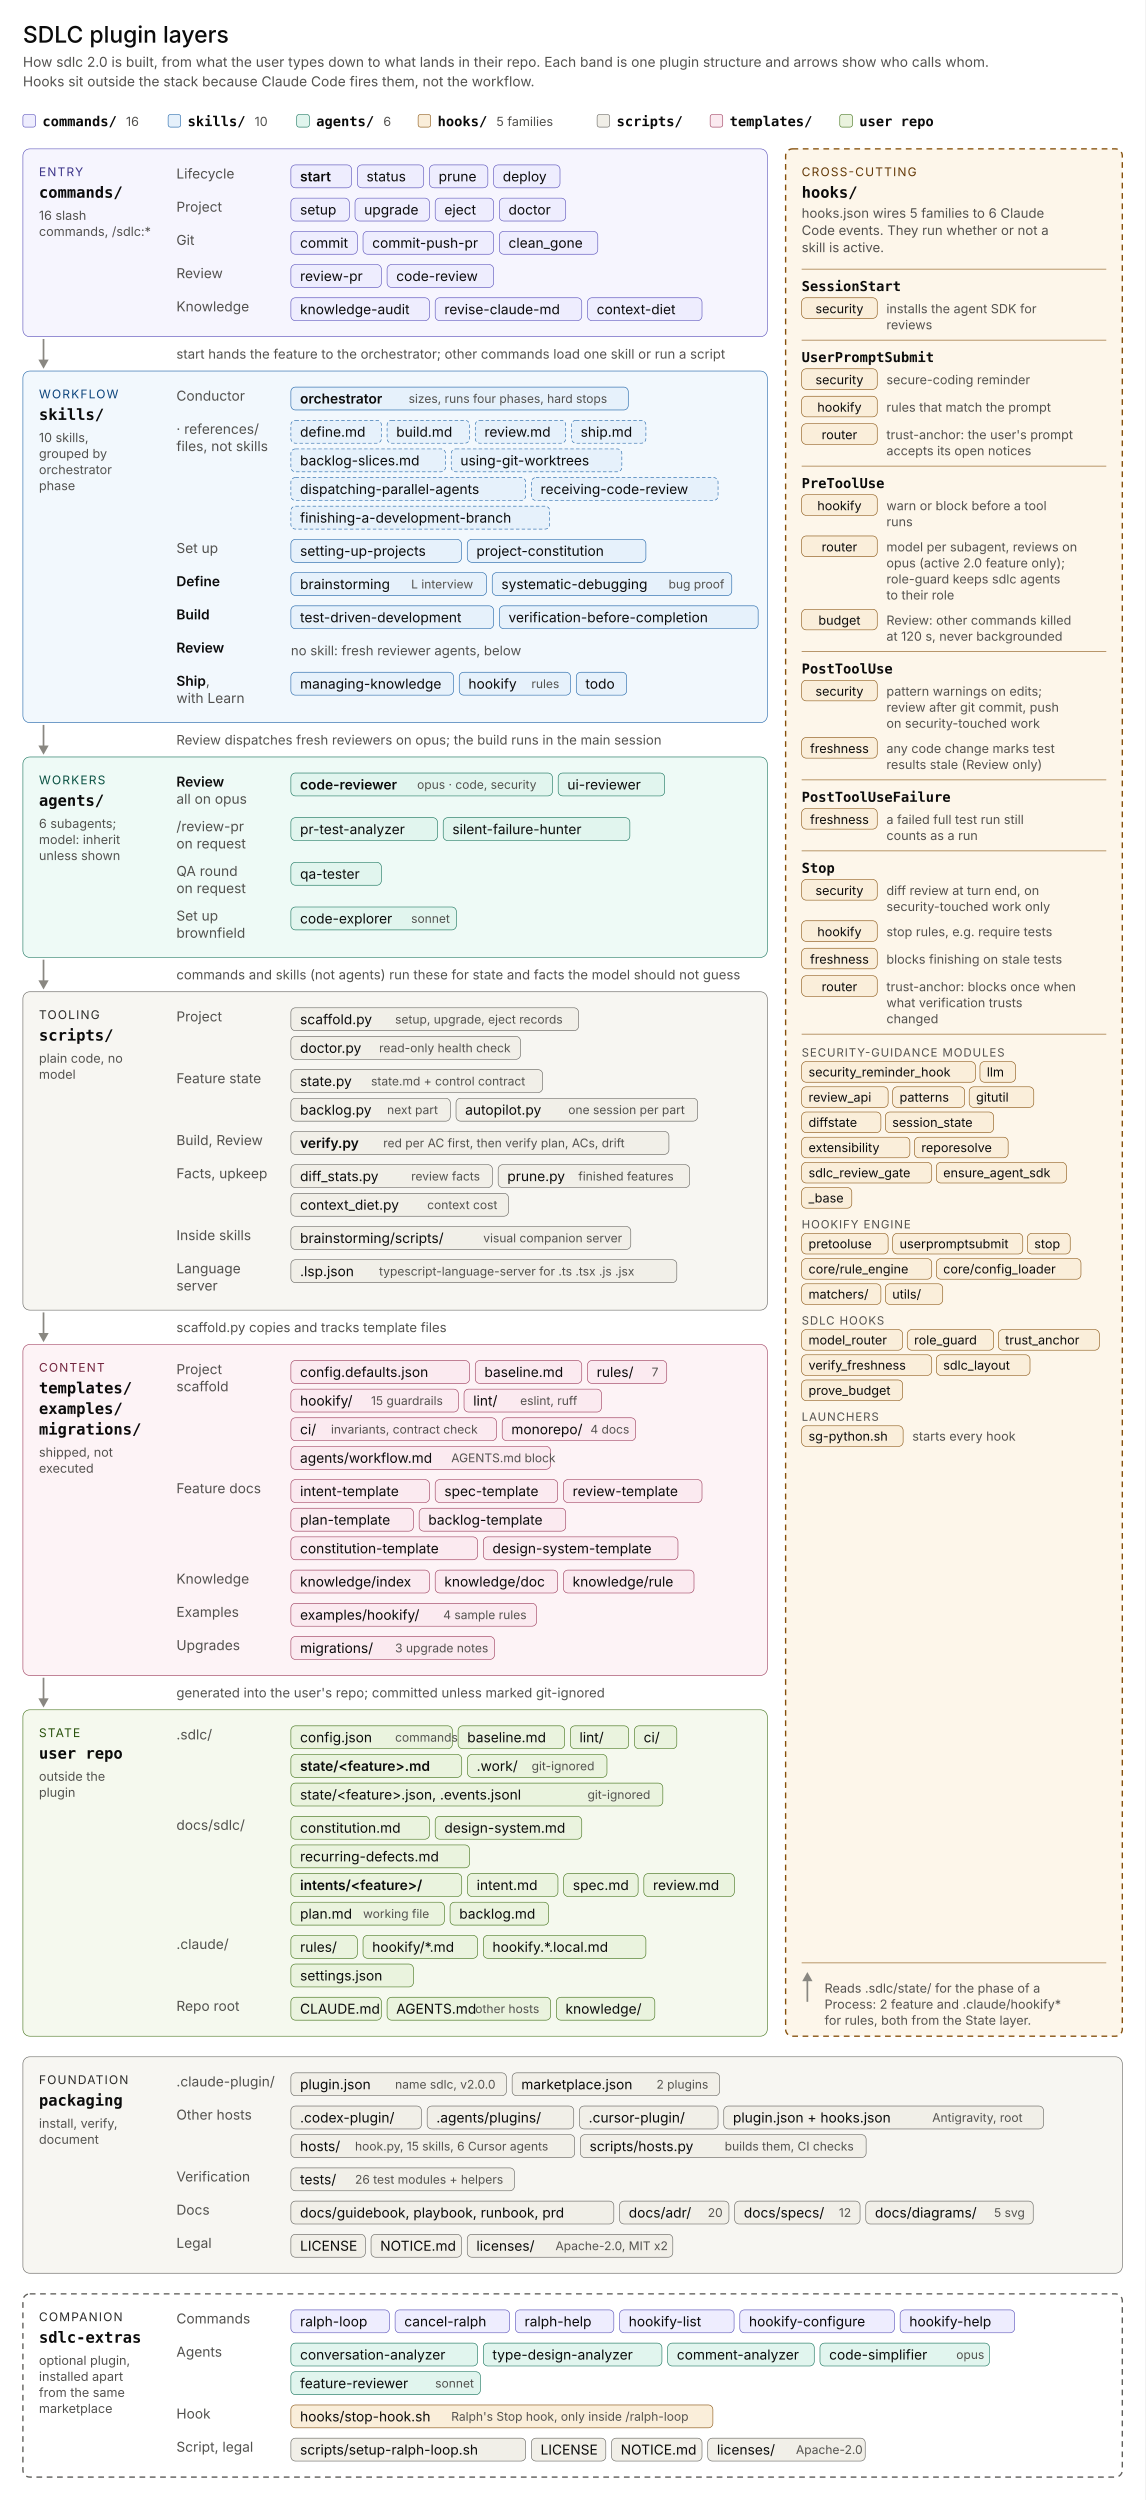
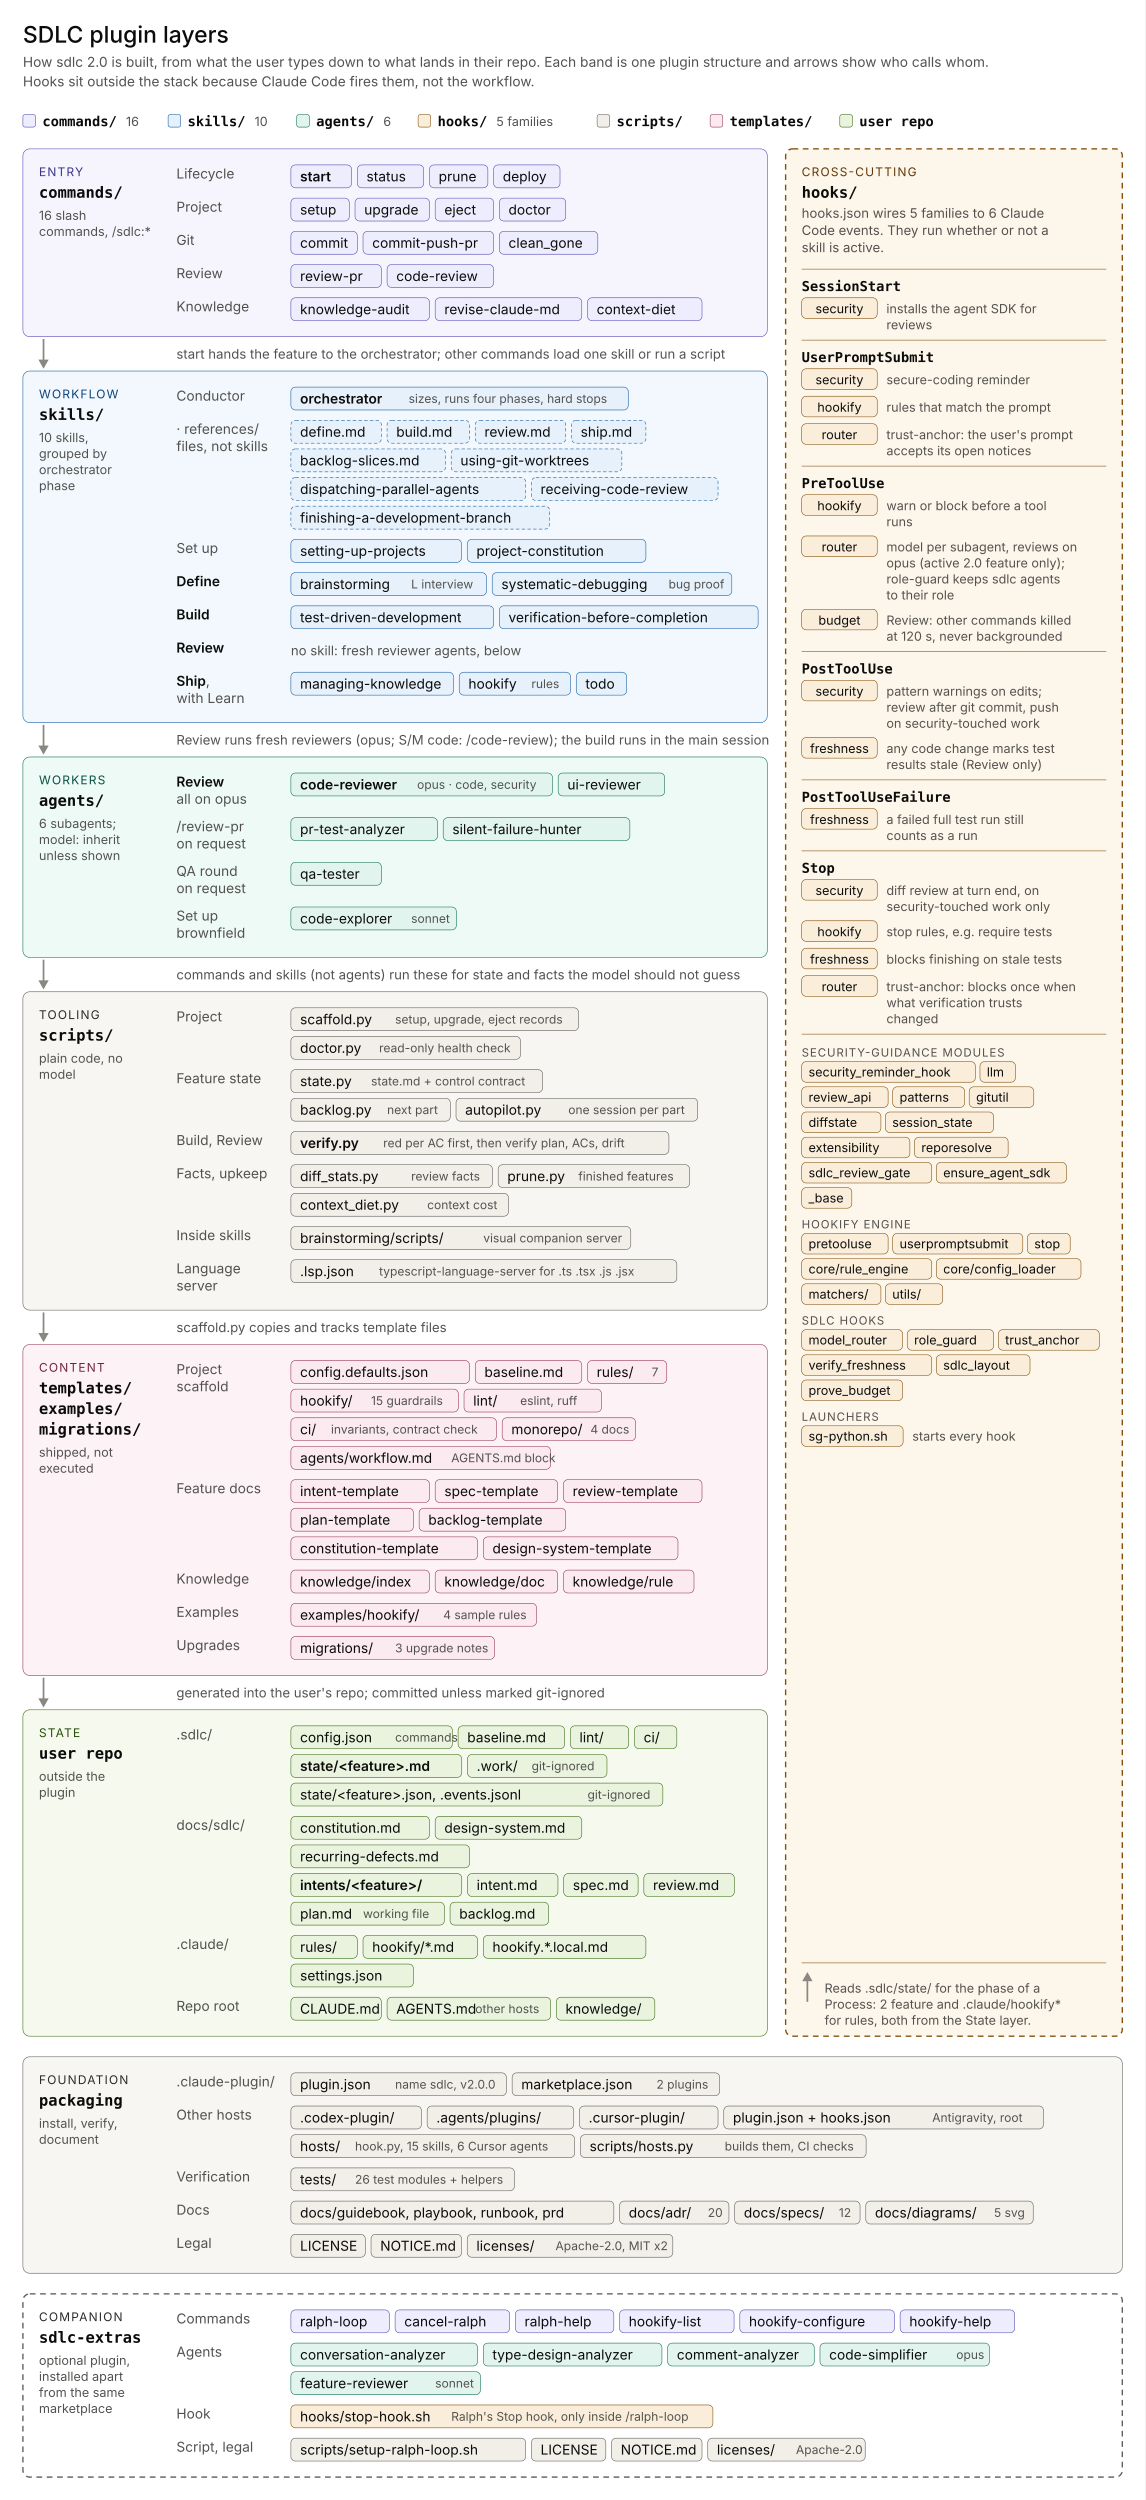
<svg xmlns="http://www.w3.org/2000/svg" width="100%" viewBox="0 0 1000 2183" role="img">
  <style>
text{font-family:anthropic-sans,-apple-system,"system-ui","Segoe UI",sans-serif;dominant-baseline:central;text-anchor:start}
.dir{font-family:ui-monospace,"SF Mono",Menlo,Consolas,monospace;font-weight:600}
.bg{fill:#ffffff}.tx{fill:#0b0b0b}.mu{fill:#52514e}
.a{stroke:#898781;stroke-width:1.5;fill:none}.af{fill:#898781}
rect{stroke-width:.5}.sep{stroke-width:.5}
.panel{fill:none;stroke-width:1.2;stroke-dasharray:5 4}
.cmd .bd{fill:#f6f5fe}.cmd .ch{fill:#eeedfe}.cmd .bd,.cmd .ch,.cmd .panel{stroke:#534ab7}.cmd .eb{fill:#3c3489}
.skill .bd{fill:#f2f8fd}.skill .ch{fill:#e6f1fb}.skill .bd,.skill .ch{stroke:#185fa5}.skill .eb{fill:#0c447c}
.agent .bd{fill:#eefaf6}.agent .ch{fill:#e1f5ee}.agent .bd,.agent .ch{stroke:#0f6e56}.agent .eb{fill:#085041}
.hook .ch{fill:#faeeda}.hook .ch,.hook .panel,.hook .sep{stroke:#854f0b}.hook .panel{fill:#fdf6ea}.hook .eb{fill:#633806}
.tool .bd{fill:#f7f6f2}.tool .ch{fill:#f1efe8}.tool .bd,.tool .ch{stroke:#5f5e5a}.tool .eb{fill:#2c2c2a}
.tool .panel{stroke:#5f5e5a}
.tmpl .bd{fill:#fdf3f6}.tmpl .ch{fill:#fbeaf0}.tmpl .bd,.tmpl .ch{stroke:#993556}.tmpl .eb{fill:#72243e}
.state .bd{fill:#f5f9ee}.state .ch{fill:#eaf3de}.state .bd,.state .ch{stroke:#3b6d11}.state .eb{fill:#27500a}
@media (prefers-color-scheme:dark){
.bg{fill:#1f1e1d}.tx{fill:#f0efea}.mu{fill:#aaa8a2}.a{stroke:#a09e96}.af{fill:#a09e96}
.cmd .bd{fill:#1d1b38}.cmd .ch{fill:#26244a}.cmd .bd,.cmd .ch,.cmd .panel{stroke:#a098f0}.cmd .eb{fill:#cecbfa}
.skill .bd{fill:#0c2036}.skill .ch{fill:#102a44}.skill .bd,.skill .ch{stroke:#6aa8e6}.skill .eb{fill:#b5d4f4}
.agent .bd{fill:#09271f}.agent .ch{fill:#0c3228}.agent .bd,.agent .ch{stroke:#5ac8a5}.agent .eb{fill:#aae6d4}
.hook .ch{fill:#3d2a10}.hook .ch,.hook .panel,.hook .sep{stroke:#e0a04c}.hook .panel{fill:#2f2010}.hook .eb{fill:#f5d9a8}
.tool .bd{fill:#232220}.tool .ch{fill:#2e2d2a}.tool .bd,.tool .ch{stroke:#a09e96}.tool .eb{fill:#d3d1c7}
.tool .panel{stroke:#a09e96}
.tmpl .bd{fill:#2e1520}.tmpl .ch{fill:#44192b}.tmpl .bd,.tmpl .ch{stroke:#e68aa8}.tmpl .eb{fill:#f4c0d1}
.state .bd{fill:#17240c}.state .ch{fill:#1f3310}.state .bd,.state .ch{stroke:#97c459}.state .eb{fill:#c0dd97}
}
</style>
  <rect class="bg" x="0" y="0" width="1000" height="2183" />
  <text class="tx" x="20" y="30" font-size="20" font-weight="500">SDLC plugin layers</text>
  <text class="mu" x="20" y="54" font-size="12">How sdlc 2.0 is built, from what the user types down to what lands in their repo. Each band is one plugin structure and arrows show who calls whom.</text>
  <text class="mu" x="20" y="71" font-size="12">Hooks sit outside the stack because Claude Code fires them, not the workflow.</text>
  <g class="cmd">
    <rect class="ch" x="20" y="100" width="11" height="11" rx="2" />
  </g>
  <text class="tx dir" x="37" y="106" font-size="12">commands/</text>
  <text class="mu" x="110" y="106" font-size="11">16</text>
  <g class="skill">
    <rect class="ch" x="146.8" y="100" width="11" height="11" rx="2" />
  </g>
  <text class="tx dir" x="163.8" y="106" font-size="12">skills/</text>
  <text class="mu" x="222.3" y="106" font-size="11">10</text>
  <g class="agent">
    <rect class="ch" x="259.1" y="100" width="11" height="11" rx="2" />
  </g>
  <text class="tx dir" x="276.1" y="106" font-size="12">agents/</text>
  <text class="mu" x="334.7" y="106" font-size="11">6</text>
  <g class="hook">
    <rect class="ch" x="365.1" y="100" width="11" height="11" rx="2" />
  </g>
  <text class="tx dir" x="382.1" y="106" font-size="12">hooks/</text>
  <text class="mu" x="433.4" y="106" font-size="11">5 families</text>
  <g class="tool">
    <rect class="ch" x="521.4" y="100" width="11" height="11" rx="2" />
  </g>
  <text class="tx dir" x="538.4" y="106" font-size="12">scripts/</text>
  <g class="tmpl">
    <rect class="ch" x="620.1" y="100" width="11" height="11" rx="2" />
  </g>
  <text class="tx dir" x="637.1" y="106" font-size="12">templates/</text>
  <g class="state">
    <rect class="ch" x="733.3" y="100" width="11" height="11" rx="2" />
  </g>
  <text class="tx dir" x="750.3" y="106" font-size="12">user repo</text>
  <g class="cmd">
    <rect class="bd" x="20" y="130" width="650" height="164" rx="6" />
    <text class="eb" x="34" y="150" font-size="10.5" letter-spacing="1">ENTRY</text>
    <text class="dir tx" x="34" y="168" font-size="13.5">commands/</text>
    <text class="mu" x="34" y="188" font-size="11">16 slash</text>
    <text class="mu" x="34" y="202" font-size="11">commands, /sdlc:*</text>
    <text class="mu" x="154" y="151.5" font-size="12">Lifecycle</text>
    <rect class="ch" x="254" y="144" width="53" height="20" rx="4" stroke-width="1.2" />
    <text class="tx" x="262" y="154" font-size="12" font-weight="600">start</text>
    <rect class="ch" x="312" y="144" width="58" height="20" rx="4" />
    <text class="tx" x="320" y="154" font-size="12">status</text>
    <rect class="ch" x="375" y="144" width="51" height="20" rx="4" />
    <text class="tx" x="383" y="154" font-size="12">prune</text>
    <rect class="ch" x="431" y="144" width="58" height="20" rx="4" />
    <text class="tx" x="439" y="154" font-size="12">deploy</text>
    <text class="mu" x="154" y="180.5" font-size="12">Project</text>
    <rect class="ch" x="254" y="173" width="51" height="20" rx="4" />
    <text class="tx" x="262" y="183" font-size="12">setup</text>
    <rect class="ch" x="310" y="173" width="65" height="20" rx="4" />
    <text class="tx" x="318" y="183" font-size="12">upgrade</text>
    <rect class="ch" x="380" y="173" width="51" height="20" rx="4" />
    <text class="tx" x="388" y="183" font-size="12">eject</text>
    <rect class="ch" x="436" y="173" width="58" height="20" rx="4" />
    <text class="tx" x="444" y="183" font-size="12">doctor</text>
    <text class="mu" x="154" y="209.5" font-size="12">Git</text>
    <rect class="ch" x="254" y="202" width="58" height="20" rx="4" />
    <text class="tx" x="262" y="212" font-size="12">commit</text>
    <rect class="ch" x="317" y="202" width="114" height="20" rx="4" />
    <text class="tx" x="325" y="212" font-size="12">commit-push-pr</text>
    <rect class="ch" x="436" y="202" width="86" height="20" rx="4" />
    <text class="tx" x="444" y="212" font-size="12">clean_gone</text>
    <text class="mu" x="154" y="238.5" font-size="12">Review</text>
    <rect class="ch" x="254" y="231" width="79" height="20" rx="4" />
    <text class="tx" x="262" y="241" font-size="12">review-pr</text>
    <rect class="ch" x="338" y="231" width="93" height="20" rx="4" />
    <text class="tx" x="346" y="241" font-size="12">code-review</text>
    <text class="mu" x="154" y="267.5" font-size="12">Knowledge</text>
    <rect class="ch" x="254" y="260" width="121" height="20" rx="4" />
    <text class="tx" x="262" y="270" font-size="12">knowledge-audit</text>
    <rect class="ch" x="380" y="260" width="128" height="20" rx="4" />
    <text class="tx" x="388" y="270" font-size="12">revise-claude-md</text>
    <rect class="ch" x="513" y="260" width="100" height="20" rx="4" />
    <text class="tx" x="521" y="270" font-size="12">context-diet</text>
  </g>
  <line class="a" x1="38" y1="296" x2="38" y2="315" />
  <polygon class="af" points="33.5,314 42.5,314 38,322" />
  <text class="mu" x="154" y="309" font-size="11.5">start hands the feature to the orchestrator; other commands load one skill or run a script</text>
  <g class="skill">
    <rect class="bd" x="20" y="324" width="650" height="307" rx="6" />
    <text class="eb" x="34" y="344" font-size="10.5" letter-spacing="1">WORKFLOW</text>
    <text class="dir tx" x="34" y="362" font-size="13.5">skills/</text>
    <text class="mu" x="34" y="382" font-size="11">10 skills,</text>
    <text class="mu" x="34" y="396" font-size="11">grouped by</text>
    <text class="mu" x="34" y="410" font-size="11">orchestrator</text>
    <text class="mu" x="34" y="424" font-size="11">phase</text>
    <text class="mu" x="154" y="345.5" font-size="12">Conductor</text>
    <rect class="ch" x="254" y="338" width="294.6" height="20" rx="4" stroke-width="1.2" />
    <text class="tx" x="262" y="348" font-size="12" font-weight="600">orchestrator</text>
    <text class="mu" x="356.8" y="348" font-size="10.5">sizes, runs four phases, hard stops</text>
    <text class="mu" x="154" y="374.5" font-size="12">· references/</text>
    <text class="mu" x="154" y="389.5" font-size="12">files, not skills</text>
    <rect class="ch" x="254" y="367" width="79" height="20" rx="4" stroke-dasharray="3 2" />
    <text class="tx" x="262" y="377" font-size="12">define.md</text>
    <rect class="ch" x="338" y="367" width="72" height="20" rx="4" stroke-dasharray="3 2" />
    <text class="tx" x="346" y="377" font-size="12">build.md</text>
    <rect class="ch" x="415" y="367" width="79" height="20" rx="4" stroke-dasharray="3 2" />
    <text class="tx" x="423" y="377" font-size="12">review.md</text>
    <rect class="ch" x="499" y="367" width="65" height="20" rx="4" stroke-dasharray="3 2" />
    <text class="tx" x="507" y="377" font-size="12">ship.md</text>
    <rect class="ch" x="254" y="392" width="135" height="20" rx="4" stroke-dasharray="3 2" />
    <text class="tx" x="262" y="402" font-size="12">backlog-slices.md</text>
    <rect class="ch" x="394" y="392" width="149" height="20" rx="4" stroke-dasharray="3 2" />
    <text class="tx" x="402" y="402" font-size="12">using-git-worktrees</text>
    <rect class="ch" x="254" y="417" width="205" height="20" rx="4" stroke-dasharray="3 2" />
    <text class="tx" x="262" y="427" font-size="12">dispatching-parallel-agents</text>
    <rect class="ch" x="464" y="417" width="163" height="20" rx="4" stroke-dasharray="3 2" />
    <text class="tx" x="472" y="427" font-size="12">receiving-code-review</text>
    <rect class="ch" x="254" y="442" width="226" height="20" rx="4" stroke-dasharray="3 2" />
    <text class="tx" x="262" y="452" font-size="12">finishing-a-development-branch</text>
    <text class="mu" x="154" y="478.5" font-size="12">Set up</text>
    <rect class="ch" x="254" y="471" width="149" height="20" rx="4" />
    <text class="tx" x="262" y="481" font-size="12">setting-up-projects</text>
    <rect class="ch" x="408" y="471" width="156" height="20" rx="4" />
    <text class="tx" x="416" y="481" font-size="12">project-constitution</text>
    <text class="mu" x="154" y="507.5" font-size="12">
      <tspan class="tx" font-weight="600">Define</tspan>
    </text>
    <rect class="ch" x="254" y="500" width="170.8" height="20" rx="4" />
    <text class="tx" x="262" y="510" font-size="12">brainstorming</text>
    <text class="mu" x="359" y="510" font-size="10.5">L interview</text>
    <rect class="ch" x="429.8" y="500" width="209.2" height="20" rx="4" />
    <text class="tx" x="437.8" y="510" font-size="12">systematic-debugging</text>
    <text class="mu" x="583.8" y="510" font-size="10.5">bug proof</text>
    <text class="mu" x="154" y="536.5" font-size="12">
      <tspan class="tx" font-weight="600">Build</tspan>
    </text>
    <rect class="ch" x="254" y="529" width="177" height="20" rx="4" />
    <text class="tx" x="262" y="539" font-size="12">test-driven-development</text>
    <rect class="ch" x="436" y="529" width="226" height="20" rx="4" />
    <text class="tx" x="444" y="539" font-size="12">verification-before-completion</text>
    <text class="mu" x="154" y="565.5" font-size="12">
      <tspan class="tx" font-weight="600">Review</tspan>
    </text>
    <text class="mu" x="254" y="568" font-size="11.5">no skill: fresh reviewer agents, below</text>
    <text class="mu" x="154" y="594.5" font-size="12">
      <tspan class="tx" font-weight="600">Ship</tspan>,</text>
    <text class="mu" x="154" y="609.5" font-size="12">with Learn</text>
    <rect class="ch" x="254" y="587" width="142" height="20" rx="4" />
    <text class="tx" x="262" y="597" font-size="12">managing-knowledge</text>
    <rect class="ch" x="401" y="587" width="97.2" height="20" rx="4" />
    <text class="tx" x="409" y="597" font-size="12">hookify</text>
    <text class="mu" x="464" y="597" font-size="10.5">rules</text>
    <rect class="ch" x="503.2" y="587" width="44" height="20" rx="4" />
    <text class="tx" x="511.2" y="597" font-size="12">todo</text>
  </g>
  <line class="a" x1="38" y1="633" x2="38" y2="652" />
  <polygon class="af" points="33.5,651 42.5,651 38,659" />
-   <text class="mu" x="154" y="646" font-size="11.5">Review dispatches fresh reviewers on opus; the build runs in the main session</text>
+   <text class="mu" x="154" y="646" font-size="11.5">Review runs fresh reviewers (opus; S/M code: /code-review); the build runs in the main session</text>
  <g class="agent">
    <rect class="bd" x="20" y="661" width="650" height="175" rx="6" />
    <text class="eb" x="34" y="681" font-size="10.5" letter-spacing="1">WORKERS</text>
    <text class="dir tx" x="34" y="699" font-size="13.5">agents/</text>
    <text class="mu" x="34" y="719" font-size="11">6 subagents;</text>
    <text class="mu" x="34" y="733" font-size="11">model: inherit</text>
    <text class="mu" x="34" y="747" font-size="11">unless shown</text>
    <text class="mu" x="154" y="682.5" font-size="12">
      <tspan class="tx" font-weight="600">Review</tspan>
    </text>
    <text class="mu" x="154" y="697.5" font-size="12">all on opus</text>
    <rect class="ch" x="254" y="675" width="228.4" height="20" rx="4" stroke-width="1.2" />
    <text class="tx" x="262" y="685" font-size="12" font-weight="600">code-reviewer</text>
    <text class="mu" x="364.2" y="685" font-size="10.5">opus · code, security</text>
    <rect class="ch" x="487.4" y="675" width="93" height="20" rx="4" />
    <text class="tx" x="495.4" y="685" font-size="12">ui-reviewer</text>
    <text class="mu" x="154" y="721.5" font-size="12">/review-pr</text>
    <text class="mu" x="154" y="736.5" font-size="12">on request</text>
    <rect class="ch" x="254" y="714" width="128" height="20" rx="4" />
    <text class="tx" x="262" y="724" font-size="12">pr-test-analyzer</text>
    <rect class="ch" x="387" y="714" width="163" height="20" rx="4" />
    <text class="tx" x="395" y="724" font-size="12">silent-failure-hunter</text>
    <text class="mu" x="154" y="760.5" font-size="12">QA round</text>
    <text class="mu" x="154" y="775.5" font-size="12">on request</text>
    <rect class="ch" x="254" y="753" width="79" height="20" rx="4" />
    <text class="tx" x="262" y="763" font-size="12">qa-tester</text>
    <text class="mu" x="154" y="799.5" font-size="12">Set up</text>
    <text class="mu" x="154" y="814.5" font-size="12">brownfield</text>
    <rect class="ch" x="254" y="792" width="144.5" height="20" rx="4" />
    <text class="tx" x="262" y="802" font-size="12">code-explorer</text>
    <text class="mu" x="359" y="802" font-size="10.5">sonnet</text>
  </g>
  <line class="a" x1="38" y1="838" x2="38" y2="857" />
  <polygon class="af" points="33.5,856 42.5,856 38,864" />
  <text class="mu" x="154" y="851" font-size="11.5">commands and skills (not agents) run these for state and facts the model should not guess</text>
  <g class="tool">
    <rect class="bd" x="20" y="866" width="650" height="278" rx="6" />
    <text class="eb" x="34" y="886" font-size="10.5" letter-spacing="1">TOOLING</text>
    <text class="dir tx" x="34" y="904" font-size="13.5">scripts/</text>
    <text class="mu" x="34" y="924" font-size="11">plain code, no</text>
    <text class="mu" x="34" y="938" font-size="11">model</text>
    <text class="mu" x="154" y="887.5" font-size="12">Project</text>
    <rect class="ch" x="254" y="880" width="251.2" height="20" rx="4" />
    <text class="tx" x="262" y="890" font-size="12">scaffold.py</text>
    <text class="mu" x="345" y="890" font-size="10.5">setup, upgrade, eject records</text>
    <rect class="ch" x="254" y="905" width="200.5" height="20" rx="4" />
    <text class="tx" x="262" y="915" font-size="12">doctor.py</text>
    <text class="mu" x="331" y="915" font-size="10.5">read-only health check</text>
    <text class="mu" x="154" y="941.5" font-size="12">Feature state</text>
    <rect class="ch" x="254" y="934" width="219.8" height="20" rx="4" />
    <text class="tx" x="262" y="944" font-size="12">state.py</text>
    <text class="mu" x="324" y="944" font-size="10.5">state.md + control contract</text>
    <rect class="ch" x="254" y="959" width="139.2" height="20" rx="4" />
    <text class="tx" x="262" y="969" font-size="12">backlog.py</text>
    <text class="mu" x="338" y="969" font-size="10.5">next part</text>
    <rect class="ch" x="398.2" y="959" width="211" height="20" rx="4" />
    <text class="tx" x="406.2" y="969" font-size="12">autopilot.py</text>
    <text class="mu" x="496.2" y="969" font-size="10.5">one session per part</text>
    <text class="mu" x="154" y="995.5" font-size="12">Build, Review</text>
    <rect class="ch" x="254" y="988" width="330.1" height="20" rx="4" stroke-width="1.2" />
    <text class="tx" x="262" y="998" font-size="12" font-weight="600">verify.py</text>
    <text class="mu" x="334.6" y="998" font-size="10.5">red per AC first, then verify plan, ACs, drift</text>
    <text class="mu" x="154" y="1024.5" font-size="12">Facts, upkeep</text>
    <rect class="ch" x="254" y="1017" width="176" height="20" rx="4" />
    <text class="tx" x="262" y="1027" font-size="12">diff_stats.py</text>
    <text class="mu" x="359" y="1027" font-size="10.5">review facts</text>
    <rect class="ch" x="435" y="1017" width="167.2" height="20" rx="4" />
    <text class="tx" x="443" y="1027" font-size="12">prune.py</text>
    <text class="mu" x="505" y="1027" font-size="10.5">finished features</text>
    <rect class="ch" x="254" y="1042" width="190" height="20" rx="4" />
    <text class="tx" x="262" y="1052" font-size="12">context_diet.py</text>
    <text class="mu" x="373" y="1052" font-size="10.5">context cost</text>
    <text class="mu" x="154" y="1078.5" font-size="12">Inside skills</text>
    <rect class="ch" x="254" y="1071" width="296.8" height="20" rx="4" />
    <text class="tx" x="262" y="1081" font-size="12">brainstorming/scripts/</text>
    <text class="mu" x="422" y="1081" font-size="10.5">visual companion server</text>
    <text class="mu" x="154" y="1107.5" font-size="12">Language</text>
    <text class="mu" x="154" y="1122.5" font-size="12">server</text>
    <rect class="ch" x="254" y="1100" width="337" height="20" rx="4" />
    <text class="tx" x="262" y="1110" font-size="12">.lsp.json</text>
    <text class="mu" x="331" y="1110" font-size="10.5">typescript-language-server for .ts .tsx .js .jsx</text>
  </g>
  <line class="a" x1="38" y1="1146" x2="38" y2="1165" />
  <polygon class="af" points="33.5,1164 42.5,1164 38,1172" />
  <text class="mu" x="154" y="1159" font-size="11.5">scaffold.py copies and tracks template files</text>
  <g class="tmpl">
    <rect class="bd" x="20" y="1174" width="650" height="289" rx="6" />
    <text class="eb" x="34" y="1194" font-size="10.5" letter-spacing="1">CONTENT</text>
    <text class="dir tx" x="34" y="1212" font-size="13.5">templates/</text>
    <text class="dir tx" x="34" y="1230" font-size="13.5">examples/</text>
    <text class="dir tx" x="34" y="1248" font-size="13.5">migrations/</text>
    <text class="mu" x="34" y="1268" font-size="11">shipped, not</text>
    <text class="mu" x="34" y="1282" font-size="11">executed</text>
    <text class="mu" x="154" y="1195.5" font-size="12">Project</text>
    <text class="mu" x="154" y="1210.5" font-size="12">scaffold</text>
    <rect class="ch" x="254" y="1188" width="156" height="20" rx="4" />
    <text class="tx" x="262" y="1198" font-size="12">config.defaults.json</text>
    <rect class="ch" x="415" y="1188" width="93" height="20" rx="4" />
    <text class="tx" x="423" y="1198" font-size="12">baseline.md</text>
    <rect class="ch" x="513" y="1188" width="69.2" height="20" rx="4" />
    <text class="tx" x="521" y="1198" font-size="12">rules/</text>
    <text class="mu" x="569" y="1198" font-size="10.5">7</text>
    <rect class="ch" x="254" y="1213" width="146.2" height="20" rx="4" />
    <text class="tx" x="262" y="1223" font-size="12">hookify/</text>
    <text class="mu" x="324" y="1223" font-size="10.5">15 guardrails</text>
    <rect class="ch" x="405.2" y="1213" width="120" height="20" rx="4" />
    <text class="tx" x="413.2" y="1223" font-size="12">lint/</text>
    <text class="mu" x="454.2" y="1223" font-size="10.5">eslint, ruff</text>
    <rect class="ch" x="254" y="1238" width="179.5" height="20" rx="4" />
    <text class="tx" x="262" y="1248" font-size="12">ci/</text>
    <text class="mu" x="289" y="1248" font-size="10.5">invariants, contract check</text>
    <rect class="ch" x="438.5" y="1238" width="116.5" height="20" rx="4" />
    <text class="tx" x="446.5" y="1248" font-size="12">monorepo/</text>
    <text class="mu" x="515.5" y="1248" font-size="10.5">4 docs</text>
    <rect class="ch" x="254" y="1263" width="226.8" height="20" rx="4" />
    <text class="tx" x="262" y="1273" font-size="12">agents/workflow.md</text>
    <text class="mu" x="394" y="1273" font-size="10.5">AGENTS.md block</text>
    <text class="mu" x="154" y="1299.5" font-size="12">Feature docs</text>
    <rect class="ch" x="254" y="1292" width="121" height="20" rx="4" />
    <text class="tx" x="262" y="1302" font-size="12">intent-template</text>
    <rect class="ch" x="380" y="1292" width="107" height="20" rx="4" />
    <text class="tx" x="388" y="1302" font-size="12">spec-template</text>
    <rect class="ch" x="492" y="1292" width="121" height="20" rx="4" />
    <text class="tx" x="500" y="1302" font-size="12">review-template</text>
    <rect class="ch" x="254" y="1317" width="107" height="20" rx="4" />
    <text class="tx" x="262" y="1327" font-size="12">plan-template</text>
    <rect class="ch" x="366" y="1317" width="128" height="20" rx="4" />
    <text class="tx" x="374" y="1327" font-size="12">backlog-template</text>
    <rect class="ch" x="254" y="1342" width="163" height="20" rx="4" />
    <text class="tx" x="262" y="1352" font-size="12">constitution-template</text>
    <rect class="ch" x="422" y="1342" width="170" height="20" rx="4" />
    <text class="tx" x="430" y="1352" font-size="12">design-system-template</text>
    <text class="mu" x="154" y="1378.5" font-size="12">Knowledge</text>
    <rect class="ch" x="254" y="1371" width="121" height="20" rx="4" />
    <text class="tx" x="262" y="1381" font-size="12">knowledge/index</text>
    <rect class="ch" x="380" y="1371" width="107" height="20" rx="4" />
    <text class="tx" x="388" y="1381" font-size="12">knowledge/doc</text>
    <rect class="ch" x="492" y="1371" width="114" height="20" rx="4" />
    <text class="tx" x="500" y="1381" font-size="12">knowledge/rule</text>
    <text class="mu" x="154" y="1407.5" font-size="12">Examples</text>
    <rect class="ch" x="254" y="1400" width="214.5" height="20" rx="4" />
    <text class="tx" x="262" y="1410" font-size="12">examples/hookify/</text>
    <text class="mu" x="387" y="1410" font-size="10.5">4 sample rules</text>
    <text class="mu" x="154" y="1436.5" font-size="12">Upgrades</text>
    <rect class="ch" x="254" y="1429" width="177.8" height="20" rx="4" />
    <text class="tx" x="262" y="1439" font-size="12">migrations/</text>
    <text class="mu" x="345" y="1439" font-size="10.5">3 upgrade notes</text>
  </g>
  <line class="a" x1="38" y1="1465" x2="38" y2="1484" />
  <polygon class="af" points="33.5,1483 42.5,1483 38,1491" />
  <text class="mu" x="154" y="1478" font-size="11.5">generated into the user's repo; committed unless marked git-ignored</text>
  <g class="state">
    <rect class="bd" x="20" y="1493" width="650" height="285" rx="6" />
    <text class="eb" x="34" y="1513" font-size="10.5" letter-spacing="1">STATE</text>
    <text class="dir tx" x="34" y="1531" font-size="13.5">user repo</text>
    <text class="mu" x="34" y="1551" font-size="11">outside the</text>
    <text class="mu" x="34" y="1565" font-size="11">plugin</text>
    <text class="mu" x="154" y="1514.5" font-size="12">.sdlc/</text>
    <rect class="ch" x="254" y="1507" width="141" height="20" rx="4" />
    <text class="tx" x="262" y="1517" font-size="12">config.json</text>
    <text class="mu" x="345" y="1517" font-size="10.5">commands</text>
    <rect class="ch" x="400" y="1507" width="93" height="20" rx="4" />
    <text class="tx" x="408" y="1517" font-size="12">baseline.md</text>
    <rect class="ch" x="498" y="1507" width="51" height="20" rx="4" />
    <text class="tx" x="506" y="1517" font-size="12">lint/</text>
    <rect class="ch" x="554" y="1507" width="37" height="20" rx="4" />
    <text class="tx" x="562" y="1517" font-size="12">ci/</text>
    <rect class="ch" x="254" y="1532" width="149.2" height="20" rx="4" stroke-width="1.2" />
    <text class="tx" x="262" y="1542" font-size="12" font-weight="600">state/&lt;feature&gt;.md</text>
    <rect class="ch" x="408.2" y="1532" width="121.8" height="20" rx="4" />
    <text class="tx" x="416.2" y="1542" font-size="12">.work/</text>
    <text class="mu" x="464.2" y="1542" font-size="10.5">git-ignored</text>
    <rect class="ch" x="254" y="1557" width="324.8" height="20" rx="4" />
    <text class="tx" x="262" y="1567" font-size="12">state/&lt;feature&gt;.json, .events.jsonl</text>
    <text class="mu" x="513" y="1567" font-size="10.5">git-ignored</text>
    <text class="mu" x="154" y="1593.5" font-size="12">docs/sdlc/</text>
    <rect class="ch" x="254" y="1586" width="121" height="20" rx="4" />
    <text class="tx" x="262" y="1596" font-size="12">constitution.md</text>
    <rect class="ch" x="380" y="1586" width="128" height="20" rx="4" />
    <text class="tx" x="388" y="1596" font-size="12">design-system.md</text>
    <rect class="ch" x="254" y="1611" width="156" height="20" rx="4" />
    <text class="tx" x="262" y="1621" font-size="12">recurring-defects.md</text>
    <rect class="ch" x="254" y="1636" width="149.2" height="20" rx="4" stroke-width="1.2" />
    <text class="tx" x="262" y="1646" font-size="12" font-weight="600">intents/&lt;feature&gt;/</text>
    <rect class="ch" x="408.2" y="1636" width="79" height="20" rx="4" />
    <text class="tx" x="416.2" y="1646" font-size="12">intent.md</text>
    <rect class="ch" x="492.2" y="1636" width="65" height="20" rx="4" />
    <text class="tx" x="500.2" y="1646" font-size="12">spec.md</text>
    <rect class="ch" x="562.2" y="1636" width="79" height="20" rx="4" />
    <text class="tx" x="570.2" y="1646" font-size="12">review.md</text>
    <rect class="ch" x="254" y="1661" width="134" height="20" rx="4" />
    <text class="tx" x="262" y="1671" font-size="12">plan.md</text>
    <text class="mu" x="317" y="1671" font-size="10.5">working file</text>
    <rect class="ch" x="393" y="1661" width="86" height="20" rx="4" />
    <text class="tx" x="401" y="1671" font-size="12">backlog.md</text>
    <text class="mu" x="154" y="1697.5" font-size="12">.claude/</text>
    <rect class="ch" x="254" y="1690" width="58" height="20" rx="4" />
    <text class="tx" x="262" y="1700" font-size="12">rules/</text>
    <rect class="ch" x="317" y="1690" width="100" height="20" rx="4" />
    <text class="tx" x="325" y="1700" font-size="12">hookify/*.md</text>
    <rect class="ch" x="422" y="1690" width="142" height="20" rx="4" />
    <text class="tx" x="430" y="1700" font-size="12">hookify.*.local.md</text>
    <rect class="ch" x="254" y="1715" width="107" height="20" rx="4" />
    <text class="tx" x="262" y="1725" font-size="12">settings.json</text>
    <text class="mu" x="154" y="1751.5" font-size="12">Repo root</text>
    <rect class="ch" x="254" y="1744" width="79" height="20" rx="4" />
    <text class="tx" x="262" y="1754" font-size="12">CLAUDE.md</text>
    <rect class="ch" x="338" y="1744" width="142.8" height="20" rx="4" />
    <text class="tx" x="346" y="1754" font-size="12">AGENTS.md</text>
    <text class="mu" x="415" y="1754" font-size="10.5">other hosts</text>
    <rect class="ch" x="485.8" y="1744" width="86" height="20" rx="4" />
    <text class="tx" x="493.8" y="1754" font-size="12">knowledge/</text>
  </g>
  <g class="hook">
    <rect class="panel" x="686" y="130" width="294" height="1648" rx="6" />
  </g>
  <g class="hook">
    <text class="eb" x="700" y="150" font-size="10.5" letter-spacing="1">CROSS-CUTTING</text>
    <text class="dir tx" x="700" y="168" font-size="13.5">hooks/</text>
    <text class="mu" x="700" y="186" font-size="11.5">hooks.json wires 5 families to 6 Claude</text>
    <text class="mu" x="700" y="201" font-size="11.5">Code events. They run whether or not a</text>
    <text class="mu" x="700" y="216" font-size="11.5">skill is active.</text>
    <line class="sep" x1="700" y1="235" x2="966" y2="235" />
    <text class="dir tx" x="700" y="250" font-size="12">SessionStart</text>
    <rect class="ch" x="700" y="260" width="66" height="18" rx="4" />
    <text class="tx" x="733" y="269.5" font-size="11" style="text-anchor:middle">security</text>
    <text class="mu" x="774" y="269.5" font-size="11">installs the agent SDK for</text>
    <text class="mu" x="774" y="283.5" font-size="11">reviews</text>
    <line class="sep" x1="700" y1="297" x2="966" y2="297" />
    <text class="dir tx" x="700" y="312" font-size="12">UserPromptSubmit</text>
    <rect class="ch" x="700" y="322" width="66" height="18" rx="4" />
    <text class="tx" x="733" y="331.5" font-size="11" style="text-anchor:middle">security</text>
    <text class="mu" x="774" y="331.5" font-size="11">secure-coding reminder</text>
    <rect class="ch" x="700" y="346" width="66" height="18" rx="4" />
    <text class="tx" x="733" y="355.5" font-size="11" style="text-anchor:middle">hookify</text>
    <text class="mu" x="774" y="355.5" font-size="11">rules that match the prompt</text>
    <rect class="ch" x="700" y="370" width="66" height="18" rx="4" />
    <text class="tx" x="733" y="379.5" font-size="11" style="text-anchor:middle">router</text>
    <text class="mu" x="774" y="379.5" font-size="11">trust-anchor: the user's prompt</text>
    <text class="mu" x="774" y="393.5" font-size="11">accepts its open notices</text>
    <line class="sep" x1="700" y1="407" x2="966" y2="407" />
    <text class="dir tx" x="700" y="422" font-size="12">PreToolUse</text>
    <rect class="ch" x="700" y="432" width="66" height="18" rx="4" />
    <text class="tx" x="733" y="441.5" font-size="11" style="text-anchor:middle">hookify</text>
    <text class="mu" x="774" y="441.5" font-size="11">warn or block before a tool</text>
    <text class="mu" x="774" y="455.5" font-size="11">runs</text>
    <rect class="ch" x="700" y="468" width="66" height="18" rx="4" />
    <text class="tx" x="733" y="477.5" font-size="11" style="text-anchor:middle">router</text>
    <text class="mu" x="774" y="477.5" font-size="11">model per subagent, reviews on</text>
    <text class="mu" x="774" y="491.5" font-size="11">opus (active 2.0 feature only);</text>
    <text class="mu" x="774" y="505.5" font-size="11">role-guard keeps sdlc agents</text>
    <text class="mu" x="774" y="519.5" font-size="11">to their role</text>
    <rect class="ch" x="700" y="532" width="66" height="18" rx="4" />
    <text class="tx" x="733" y="541.5" font-size="11" style="text-anchor:middle">budget</text>
    <text class="mu" x="774" y="541.5" font-size="11">Review: other commands killed</text>
    <text class="mu" x="774" y="555.5" font-size="11">at 120 s, never backgrounded</text>
    <line class="sep" x1="700" y1="569" x2="966" y2="569" />
    <text class="dir tx" x="700" y="584" font-size="12">PostToolUse</text>
    <rect class="ch" x="700" y="594" width="66" height="18" rx="4" />
    <text class="tx" x="733" y="603.5" font-size="11" style="text-anchor:middle">security</text>
    <text class="mu" x="774" y="603.5" font-size="11">pattern warnings on edits;</text>
    <text class="mu" x="774" y="617.5" font-size="11">review after git commit, push</text>
    <text class="mu" x="774" y="631.5" font-size="11">on security-touched work</text>
    <rect class="ch" x="700" y="644" width="66" height="18" rx="4" />
    <text class="tx" x="733" y="653.5" font-size="11" style="text-anchor:middle">freshness</text>
    <text class="mu" x="774" y="653.5" font-size="11">any code change marks test</text>
    <text class="mu" x="774" y="667.5" font-size="11">results stale (Review only)</text>
    <line class="sep" x1="700" y1="681" x2="966" y2="681" />
    <text class="dir tx" x="700" y="696" font-size="12">PostToolUseFailure</text>
    <rect class="ch" x="700" y="706" width="66" height="18" rx="4" />
    <text class="tx" x="733" y="715.5" font-size="11" style="text-anchor:middle">freshness</text>
    <text class="mu" x="774" y="715.5" font-size="11">a failed full test run still</text>
    <text class="mu" x="774" y="729.5" font-size="11">counts as a run</text>
    <line class="sep" x1="700" y1="743" x2="966" y2="743" />
    <text class="dir tx" x="700" y="758" font-size="12">Stop</text>
    <rect class="ch" x="700" y="768" width="66" height="18" rx="4" />
    <text class="tx" x="733" y="777.5" font-size="11" style="text-anchor:middle">security</text>
    <text class="mu" x="774" y="777.5" font-size="11">diff review at turn end, on</text>
    <text class="mu" x="774" y="791.5" font-size="11">security-touched work only</text>
    <rect class="ch" x="700" y="804" width="66" height="18" rx="4" />
    <text class="tx" x="733" y="813.5" font-size="11" style="text-anchor:middle">hookify</text>
    <text class="mu" x="774" y="813.5" font-size="11">stop rules, e.g. require tests</text>
    <rect class="ch" x="700" y="828" width="66" height="18" rx="4" />
    <text class="tx" x="733" y="837.5" font-size="11" style="text-anchor:middle">freshness</text>
    <text class="mu" x="774" y="837.5" font-size="11">blocks finishing on stale tests</text>
    <rect class="ch" x="700" y="852" width="66" height="18" rx="4" />
    <text class="tx" x="733" y="861.5" font-size="11" style="text-anchor:middle">router</text>
    <text class="mu" x="774" y="861.5" font-size="11">trust-anchor: blocks once when</text>
    <text class="mu" x="774" y="875.5" font-size="11">what verification trusts</text>
    <text class="mu" x="774" y="889.5" font-size="11">changed</text>
    <line class="sep" x1="700" y1="903" x2="966" y2="903" />
    <text class="mu" x="700" y="919" font-size="10" letter-spacing="0.8">SECURITY-GUIDANCE MODULES</text>
    <rect class="ch" x="700" y="927" width="151.7" height="18" rx="4" />
    <text class="tx" x="706" y="936" font-size="11">security_reminder_hook</text>
    <rect class="ch" x="855.7" y="927" width="31" height="18" rx="4" />
    <text class="tx" x="861.7" y="936" font-size="11">llm</text>
    <rect class="ch" x="700" y="949" width="75.5" height="18" rx="4" />
    <text class="tx" x="706" y="958" font-size="11">review_api</text>
    <rect class="ch" x="779.5" y="949" width="62.8" height="18" rx="4" />
    <text class="tx" x="785.5" y="958" font-size="11">patterns</text>
    <rect class="ch" x="846.3" y="949" width="56.4" height="18" rx="4" />
    <text class="tx" x="852.3" y="958" font-size="11">gitutil</text>
    <rect class="ch" x="700" y="971" width="69.2" height="18" rx="4" />
    <text class="tx" x="706" y="980" font-size="11">diffstate</text>
    <rect class="ch" x="773.1" y="971" width="94.5" height="18" rx="4" />
    <text class="tx" x="779.1" y="980" font-size="11">session_state</text>
    <rect class="ch" x="700" y="993" width="94.5" height="18" rx="4" />
    <text class="tx" x="706" y="1002" font-size="11">extensibility</text>
    <rect class="ch" x="798.5" y="993" width="81.8" height="18" rx="4" />
    <text class="tx" x="804.5" y="1002" font-size="11">reporesolve</text>
    <rect class="ch" x="700" y="1015" width="113.6" height="18" rx="4" />
    <text class="tx" x="706" y="1024" font-size="11">sdlc_review_gate</text>
    <rect class="ch" x="817.6" y="1015" width="113.6" height="18" rx="4" />
    <text class="tx" x="823.6" y="1024" font-size="11">ensure_agent_sdk</text>
    <rect class="ch" x="700" y="1037" width="43.8" height="18" rx="4" />
    <text class="tx" x="706" y="1046" font-size="11">_base</text>
    <text class="mu" x="700" y="1069" font-size="10" letter-spacing="0.8">HOOKIFY ENGINE</text>
    <rect class="ch" x="700" y="1077" width="75.5" height="18" rx="4" />
    <text class="tx" x="706" y="1086" font-size="11">pretooluse</text>
    <rect class="ch" x="779.5" y="1077" width="113.6" height="18" rx="4" />
    <text class="tx" x="785.5" y="1086" font-size="11">userpromptsubmit</text>
    <rect class="ch" x="897.1" y="1077" width="37.4" height="18" rx="4" />
    <text class="tx" x="903.1" y="1086" font-size="11">stop</text>
    <rect class="ch" x="700" y="1099" width="113.6" height="18" rx="4" />
    <text class="tx" x="706" y="1108" font-size="11">core/rule_engine</text>
    <rect class="ch" x="817.6" y="1099" width="126.3" height="18" rx="4" />
    <text class="tx" x="823.6" y="1108" font-size="11">core/config_loader</text>
    <rect class="ch" x="700" y="1121" width="69.2" height="18" rx="4" />
    <text class="tx" x="706" y="1130" font-size="11">matchers/</text>
    <rect class="ch" x="773.1" y="1121" width="50.1" height="18" rx="4" />
    <text class="tx" x="779.1" y="1130" font-size="11">utils/</text>
    <text class="mu" x="700" y="1153" font-size="10" letter-spacing="0.8">SDLC HOOKS</text>
    <rect class="ch" x="700" y="1161" width="88.2" height="18" rx="4" />
    <text class="tx" x="706" y="1170" font-size="11">model_router</text>
    <rect class="ch" x="792.2" y="1161" width="75.5" height="18" rx="4" />
    <text class="tx" x="798.2" y="1170" font-size="11">role_guard</text>
    <rect class="ch" x="871.7" y="1161" width="88.2" height="18" rx="4" />
    <text class="tx" x="877.7" y="1170" font-size="11">trust_anchor</text>
    <rect class="ch" x="700" y="1183" width="113.6" height="18" rx="4" />
    <text class="tx" x="706" y="1192" font-size="11">verify_freshness</text>
    <rect class="ch" x="817.6" y="1183" width="81.8" height="18" rx="4" />
    <text class="tx" x="823.6" y="1192" font-size="11">sdlc_layout</text>
    <rect class="ch" x="700" y="1205" width="88.2" height="18" rx="4" />
    <text class="tx" x="706" y="1214" font-size="11">prove_budget</text>
    <text class="mu" x="700" y="1237" font-size="10" letter-spacing="0.8">LAUNCHERS</text>
    <rect class="ch" x="700" y="1245" width="88.6" height="18" rx="4" />
    <text class="tx" x="706" y="1254" font-size="11">sg-python.sh</text>
    <text class="mu" x="796.6" y="1254" font-size="11">starts every hook</text>
    <line class="sep" x1="700" y1="1714" x2="966" y2="1714" />
    <line class="a" x1="705" y1="1748" x2="705" y2="1729" />
    <polygon class="af" points="700.5,1730 709.5,1730 705,1722" />
    <text class="mu" x="720" y="1736" font-size="11">Reads .sdlc/state/ for the phase of a</text>
    <text class="mu" x="720" y="1750" font-size="11">Process: 2 feature and .claude/hookify*</text>
    <text class="mu" x="720" y="1764" font-size="11">for rules, both from the State layer.</text>
  </g>
  <g class="tool">
    <rect class="bd" x="20" y="1796" width="960" height="189" rx="6" />
    <text class="eb" x="34" y="1816" font-size="10.5" letter-spacing="1">FOUNDATION</text>
    <text class="dir tx" x="34" y="1834" font-size="13.5">packaging</text>
    <text class="mu" x="34" y="1854" font-size="11">install, verify,</text>
    <text class="mu" x="34" y="1868" font-size="11">document</text>
    <text class="mu" x="154" y="1817.5" font-size="12">.claude-plugin/</text>
    <rect class="ch" x="254" y="1810" width="188.2" height="20" rx="4" />
    <text class="tx" x="262" y="1820" font-size="12">plugin.json</text>
    <text class="mu" x="345" y="1820" font-size="10.5">name sdlc, v2.0.0</text>
    <rect class="ch" x="447.2" y="1810" width="181.2" height="20" rx="4" />
    <text class="tx" x="455.2" y="1820" font-size="12">marketplace.json</text>
    <text class="mu" x="573.2" y="1820" font-size="10.5">2 plugins</text>
    <text class="mu" x="154" y="1846.5" font-size="12">Other hosts</text>
    <rect class="ch" x="254" y="1839" width="114" height="20" rx="4" />
    <text class="tx" x="262" y="1849" font-size="12">.codex-plugin/</text>
    <rect class="ch" x="373" y="1839" width="128" height="20" rx="4" />
    <text class="tx" x="381" y="1849" font-size="12">.agents/plugins/</text>
    <rect class="ch" x="506" y="1839" width="121" height="20" rx="4" />
    <text class="tx" x="514" y="1849" font-size="12">.cursor-plugin/</text>
    <rect class="ch" x="632" y="1839" width="279.2" height="20" rx="4" />
    <text class="tx" x="640" y="1849" font-size="12">plugin.json + hooks.json</text>
    <text class="mu" x="814" y="1849" font-size="10.5">Antigravity, root</text>
    <rect class="ch" x="254" y="1864" width="247.8" height="20" rx="4" />
    <text class="tx" x="262" y="1874" font-size="12">hosts/</text>
    <text class="mu" x="310" y="1874" font-size="10.5">hook.py, 15 skills, 6 Cursor agents</text>
    <rect class="ch" x="506.8" y="1864" width="249.5" height="20" rx="4" />
    <text class="tx" x="514.8" y="1874" font-size="12">scripts/hosts.py</text>
    <text class="mu" x="632.8" y="1874" font-size="10.5">builds them, CI checks</text>
    <text class="mu" x="154" y="1900.5" font-size="12">Verification</text>
    <rect class="ch" x="254" y="1893" width="195.2" height="20" rx="4" />
    <text class="tx" x="262" y="1903" font-size="12">tests/</text>
    <text class="mu" x="310" y="1903" font-size="10.5">26 test modules + helpers</text>
    <text class="mu" x="154" y="1929.5" font-size="12">Docs</text>
    <rect class="ch" x="254" y="1922" width="282" height="20" rx="4" />
    <text class="tx" x="262" y="1932" font-size="12">docs/guidebook, playbook, runbook, prd</text>
    <rect class="ch" x="541" y="1922" width="95.5" height="20" rx="4" />
    <text class="tx" x="549" y="1932" font-size="12">docs/adr/</text>
    <text class="mu" x="618" y="1932" font-size="10.5">20</text>
    <rect class="ch" x="641.5" y="1922" width="109.5" height="20" rx="4" />
    <text class="tx" x="649.5" y="1932" font-size="12">docs/specs/</text>
    <text class="mu" x="732.5" y="1932" font-size="10.5">12</text>
    <rect class="ch" x="756" y="1922" width="146.2" height="20" rx="4" />
    <text class="tx" x="764" y="1932" font-size="12">docs/diagrams/</text>
    <text class="mu" x="868" y="1932" font-size="10.5">5 svg</text>
    <text class="mu" x="154" y="1958.5" font-size="12">Legal</text>
    <rect class="ch" x="254" y="1951" width="65" height="20" rx="4" />
    <text class="tx" x="262" y="1961" font-size="12">LICENSE</text>
    <rect class="ch" x="324" y="1951" width="79" height="20" rx="4" />
    <text class="tx" x="332" y="1961" font-size="12">NOTICE.md</text>
    <rect class="ch" x="408" y="1951" width="179.5" height="20" rx="4" />
    <text class="tx" x="416" y="1961" font-size="12">licenses/</text>
    <text class="mu" x="485" y="1961" font-size="10.5">Apache-2.0, MIT x2</text>
  </g>
  <g class="tool">
    <rect class="panel" x="20" y="2003" width="960" height="160" rx="6" />
    <text class="eb" x="34" y="2023" font-size="10.5" letter-spacing="1">COMPANION</text>
    <text class="dir tx" x="34" y="2041" font-size="13.5">sdlc-extras</text>
    <text class="mu" x="34" y="2061" font-size="11">optional plugin,</text>
    <text class="mu" x="34" y="2075" font-size="11">installed apart</text>
    <text class="mu" x="34" y="2089" font-size="11">from the same</text>
    <text class="mu" x="34" y="2103" font-size="11">marketplace</text>
  </g>
  <g class="cmd">
    <text class="mu" x="154" y="2024.5" font-size="12">Commands</text>
    <rect class="ch" x="254" y="2017" width="86" height="20" rx="4" />
    <text class="tx" x="262" y="2027" font-size="12">ralph-loop</text>
    <rect class="ch" x="345" y="2017" width="100" height="20" rx="4" />
    <text class="tx" x="353" y="2027" font-size="12">cancel-ralph</text>
    <rect class="ch" x="450" y="2017" width="86" height="20" rx="4" />
    <text class="tx" x="458" y="2027" font-size="12">ralph-help</text>
    <rect class="ch" x="541" y="2017" width="100" height="20" rx="4" />
    <text class="tx" x="549" y="2027" font-size="12">hookify-list</text>
    <rect class="ch" x="646" y="2017" width="135" height="20" rx="4" />
    <text class="tx" x="654" y="2027" font-size="12">hookify-configure</text>
    <rect class="ch" x="786" y="2017" width="100" height="20" rx="4" />
    <text class="tx" x="794" y="2027" font-size="12">hookify-help</text>
  </g>
  <g class="agent">
    <text class="mu" x="154" y="2053.5" font-size="12">Agents</text>
    <rect class="ch" x="254" y="2046" width="163" height="20" rx="4" />
    <text class="tx" x="262" y="2056" font-size="12">conversation-analyzer</text>
    <rect class="ch" x="422" y="2046" width="156" height="20" rx="4" />
    <text class="tx" x="430" y="2056" font-size="12">type-design-analyzer</text>
    <rect class="ch" x="583" y="2046" width="128" height="20" rx="4" />
    <text class="tx" x="591" y="2056" font-size="12">comment-analyzer</text>
    <rect class="ch" x="716" y="2046" width="148" height="20" rx="4" />
    <text class="tx" x="724" y="2056" font-size="12">code-simplifier</text>
    <text class="mu" x="835" y="2056" font-size="10.5">opus</text>
    <rect class="ch" x="254" y="2071" width="165.5" height="20" rx="4" />
    <text class="tx" x="262" y="2081" font-size="12">feature-reviewer</text>
    <text class="mu" x="380" y="2081" font-size="10.5">sonnet</text>
  </g>
  <g class="hook">
    <text class="mu" x="154" y="2107.5" font-size="12">Hook</text>
    <rect class="ch" x="254" y="2100" width="368.5" height="20" rx="4" />
    <text class="tx" x="262" y="2110" font-size="12">hooks/stop-hook.sh</text>
    <text class="mu" x="394" y="2110" font-size="10.5">Ralph's Stop hook, only inside /ralph-loop</text>
  </g>
  <g class="tool">
    <text class="mu" x="154" y="2136.5" font-size="12">Script, legal</text>
    <rect class="ch" x="254" y="2129" width="205" height="20" rx="4" />
    <text class="tx" x="262" y="2139" font-size="12">scripts/setup-ralph-loop.sh</text>
    <rect class="ch" x="464" y="2129" width="65" height="20" rx="4" />
    <text class="tx" x="472" y="2139" font-size="12">LICENSE</text>
    <rect class="ch" x="534" y="2129" width="79" height="20" rx="4" />
    <text class="tx" x="542" y="2139" font-size="12">NOTICE.md</text>
    <rect class="ch" x="618" y="2129" width="137.5" height="20" rx="4" />
    <text class="tx" x="626" y="2139" font-size="12">licenses/</text>
    <text class="mu" x="695" y="2139" font-size="10.5">Apache-2.0</text>
  </g>
</svg>
